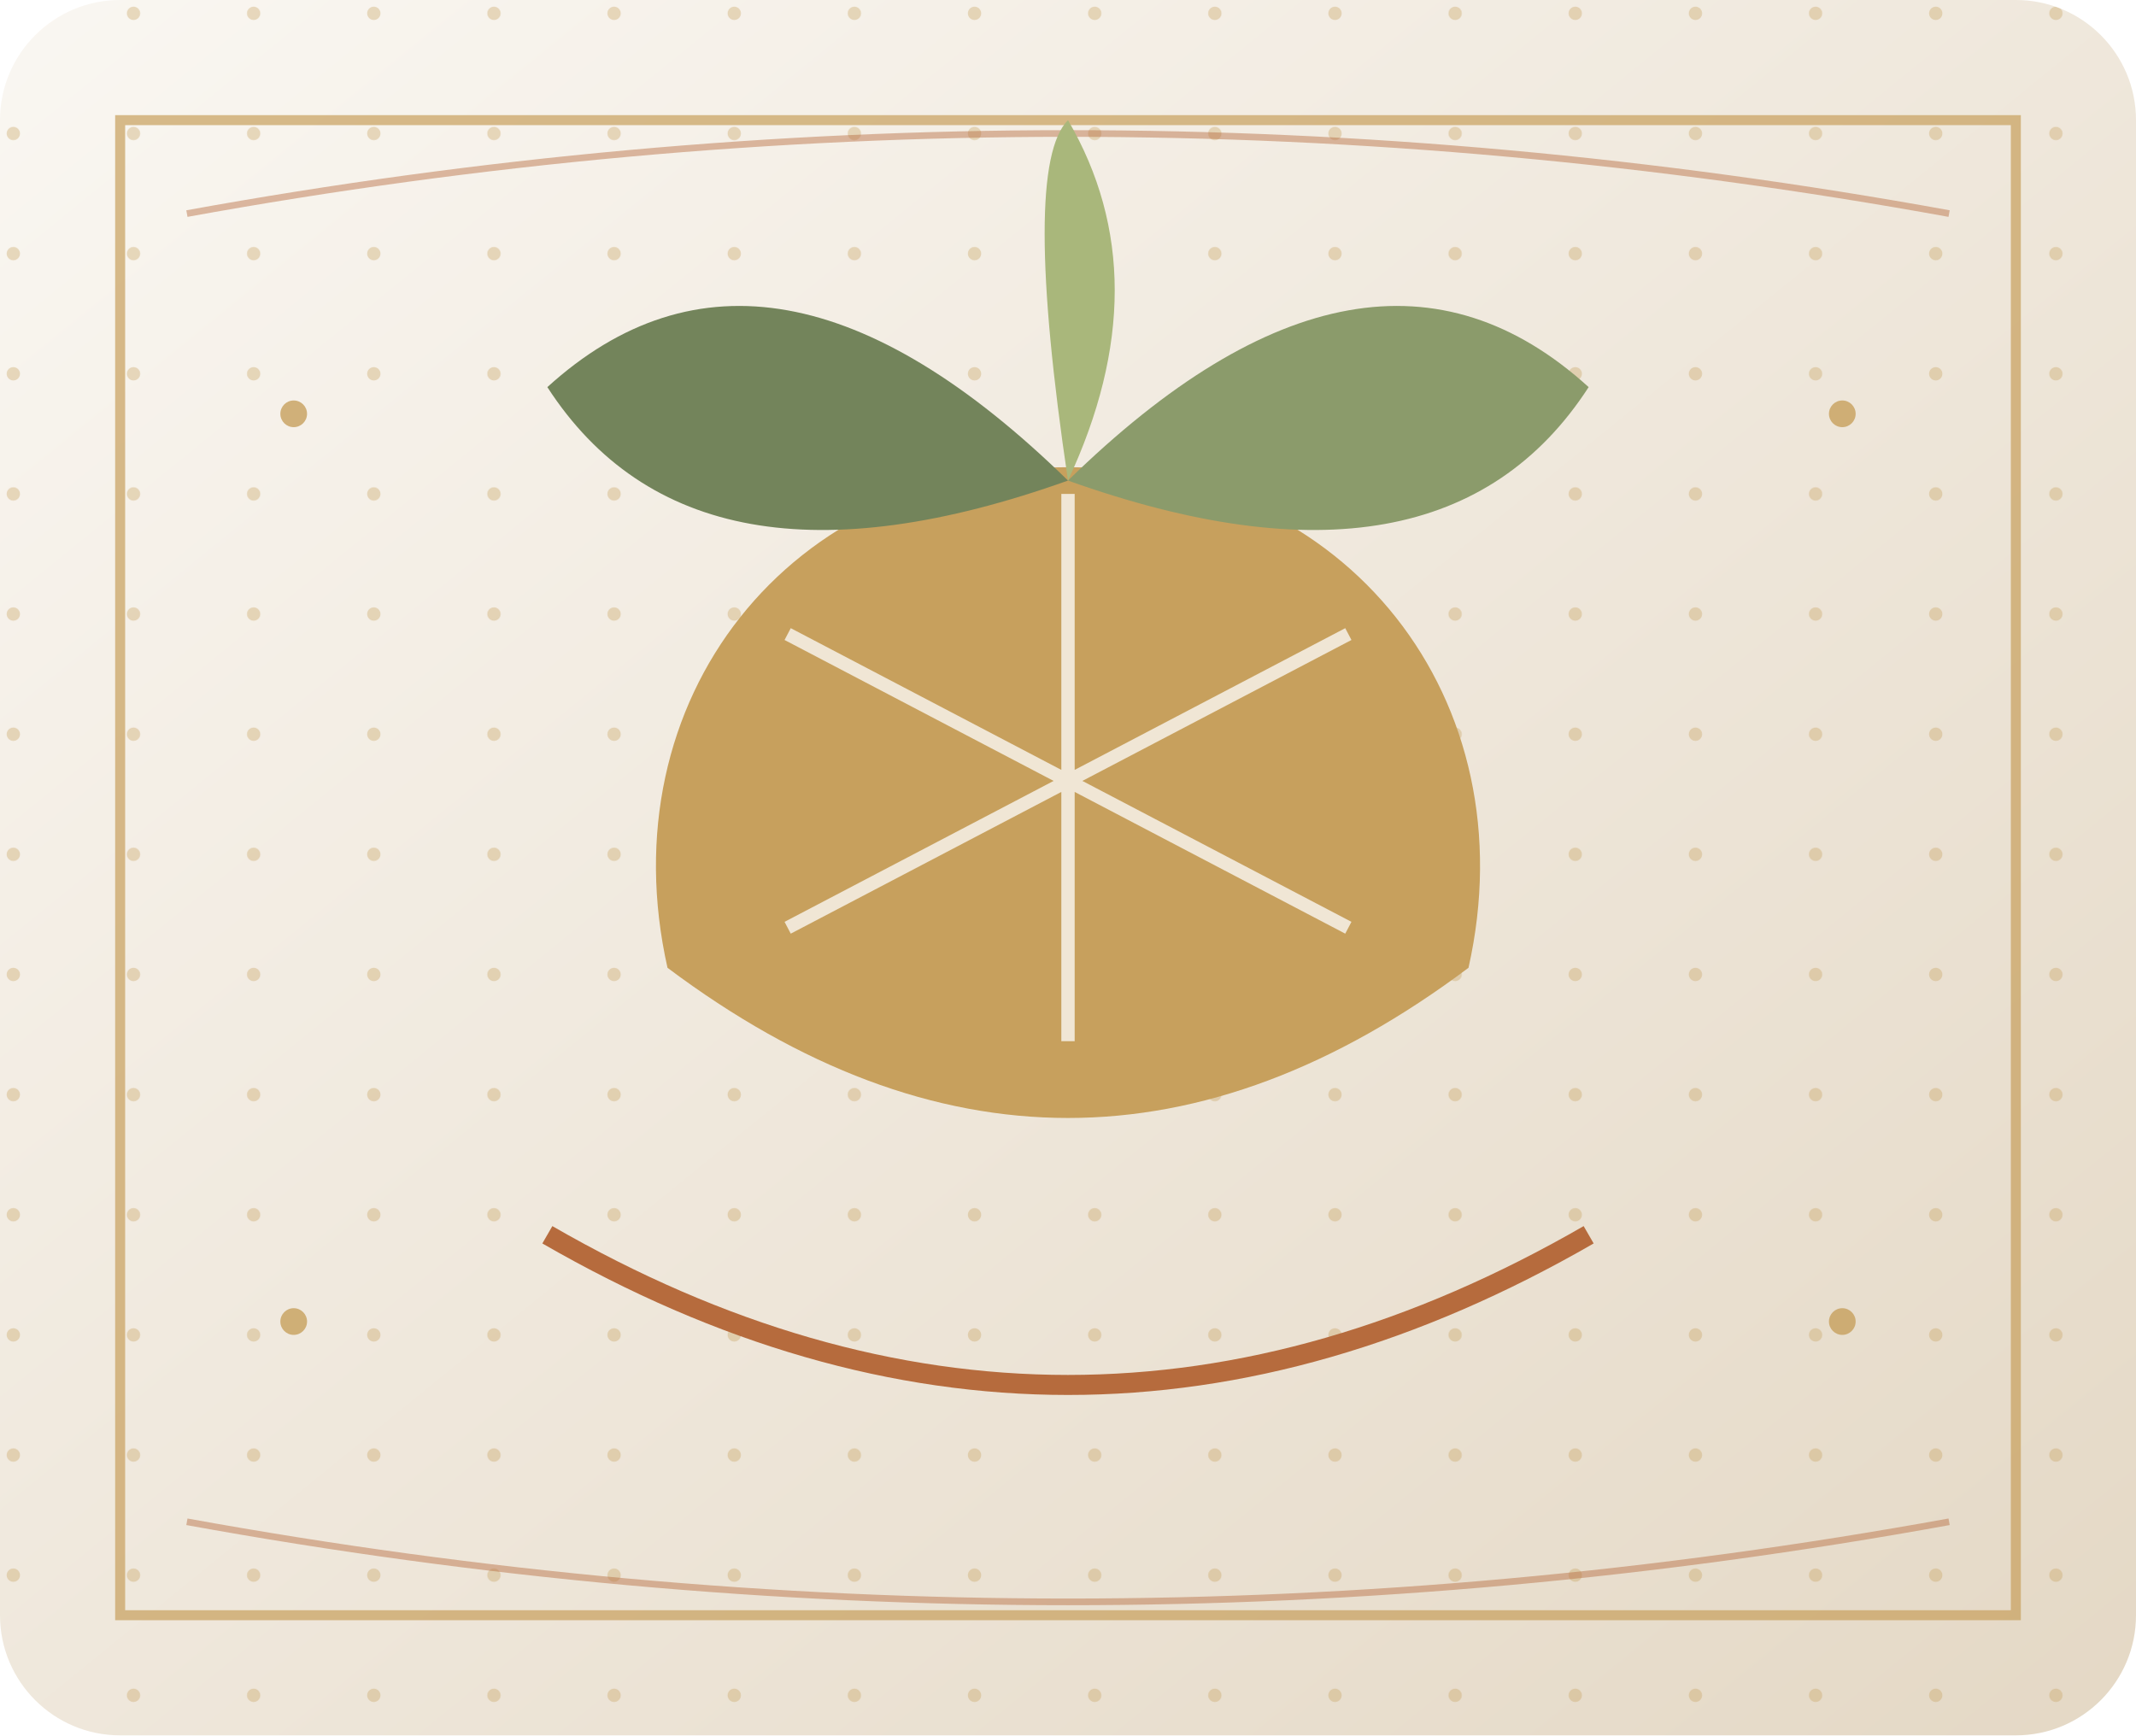
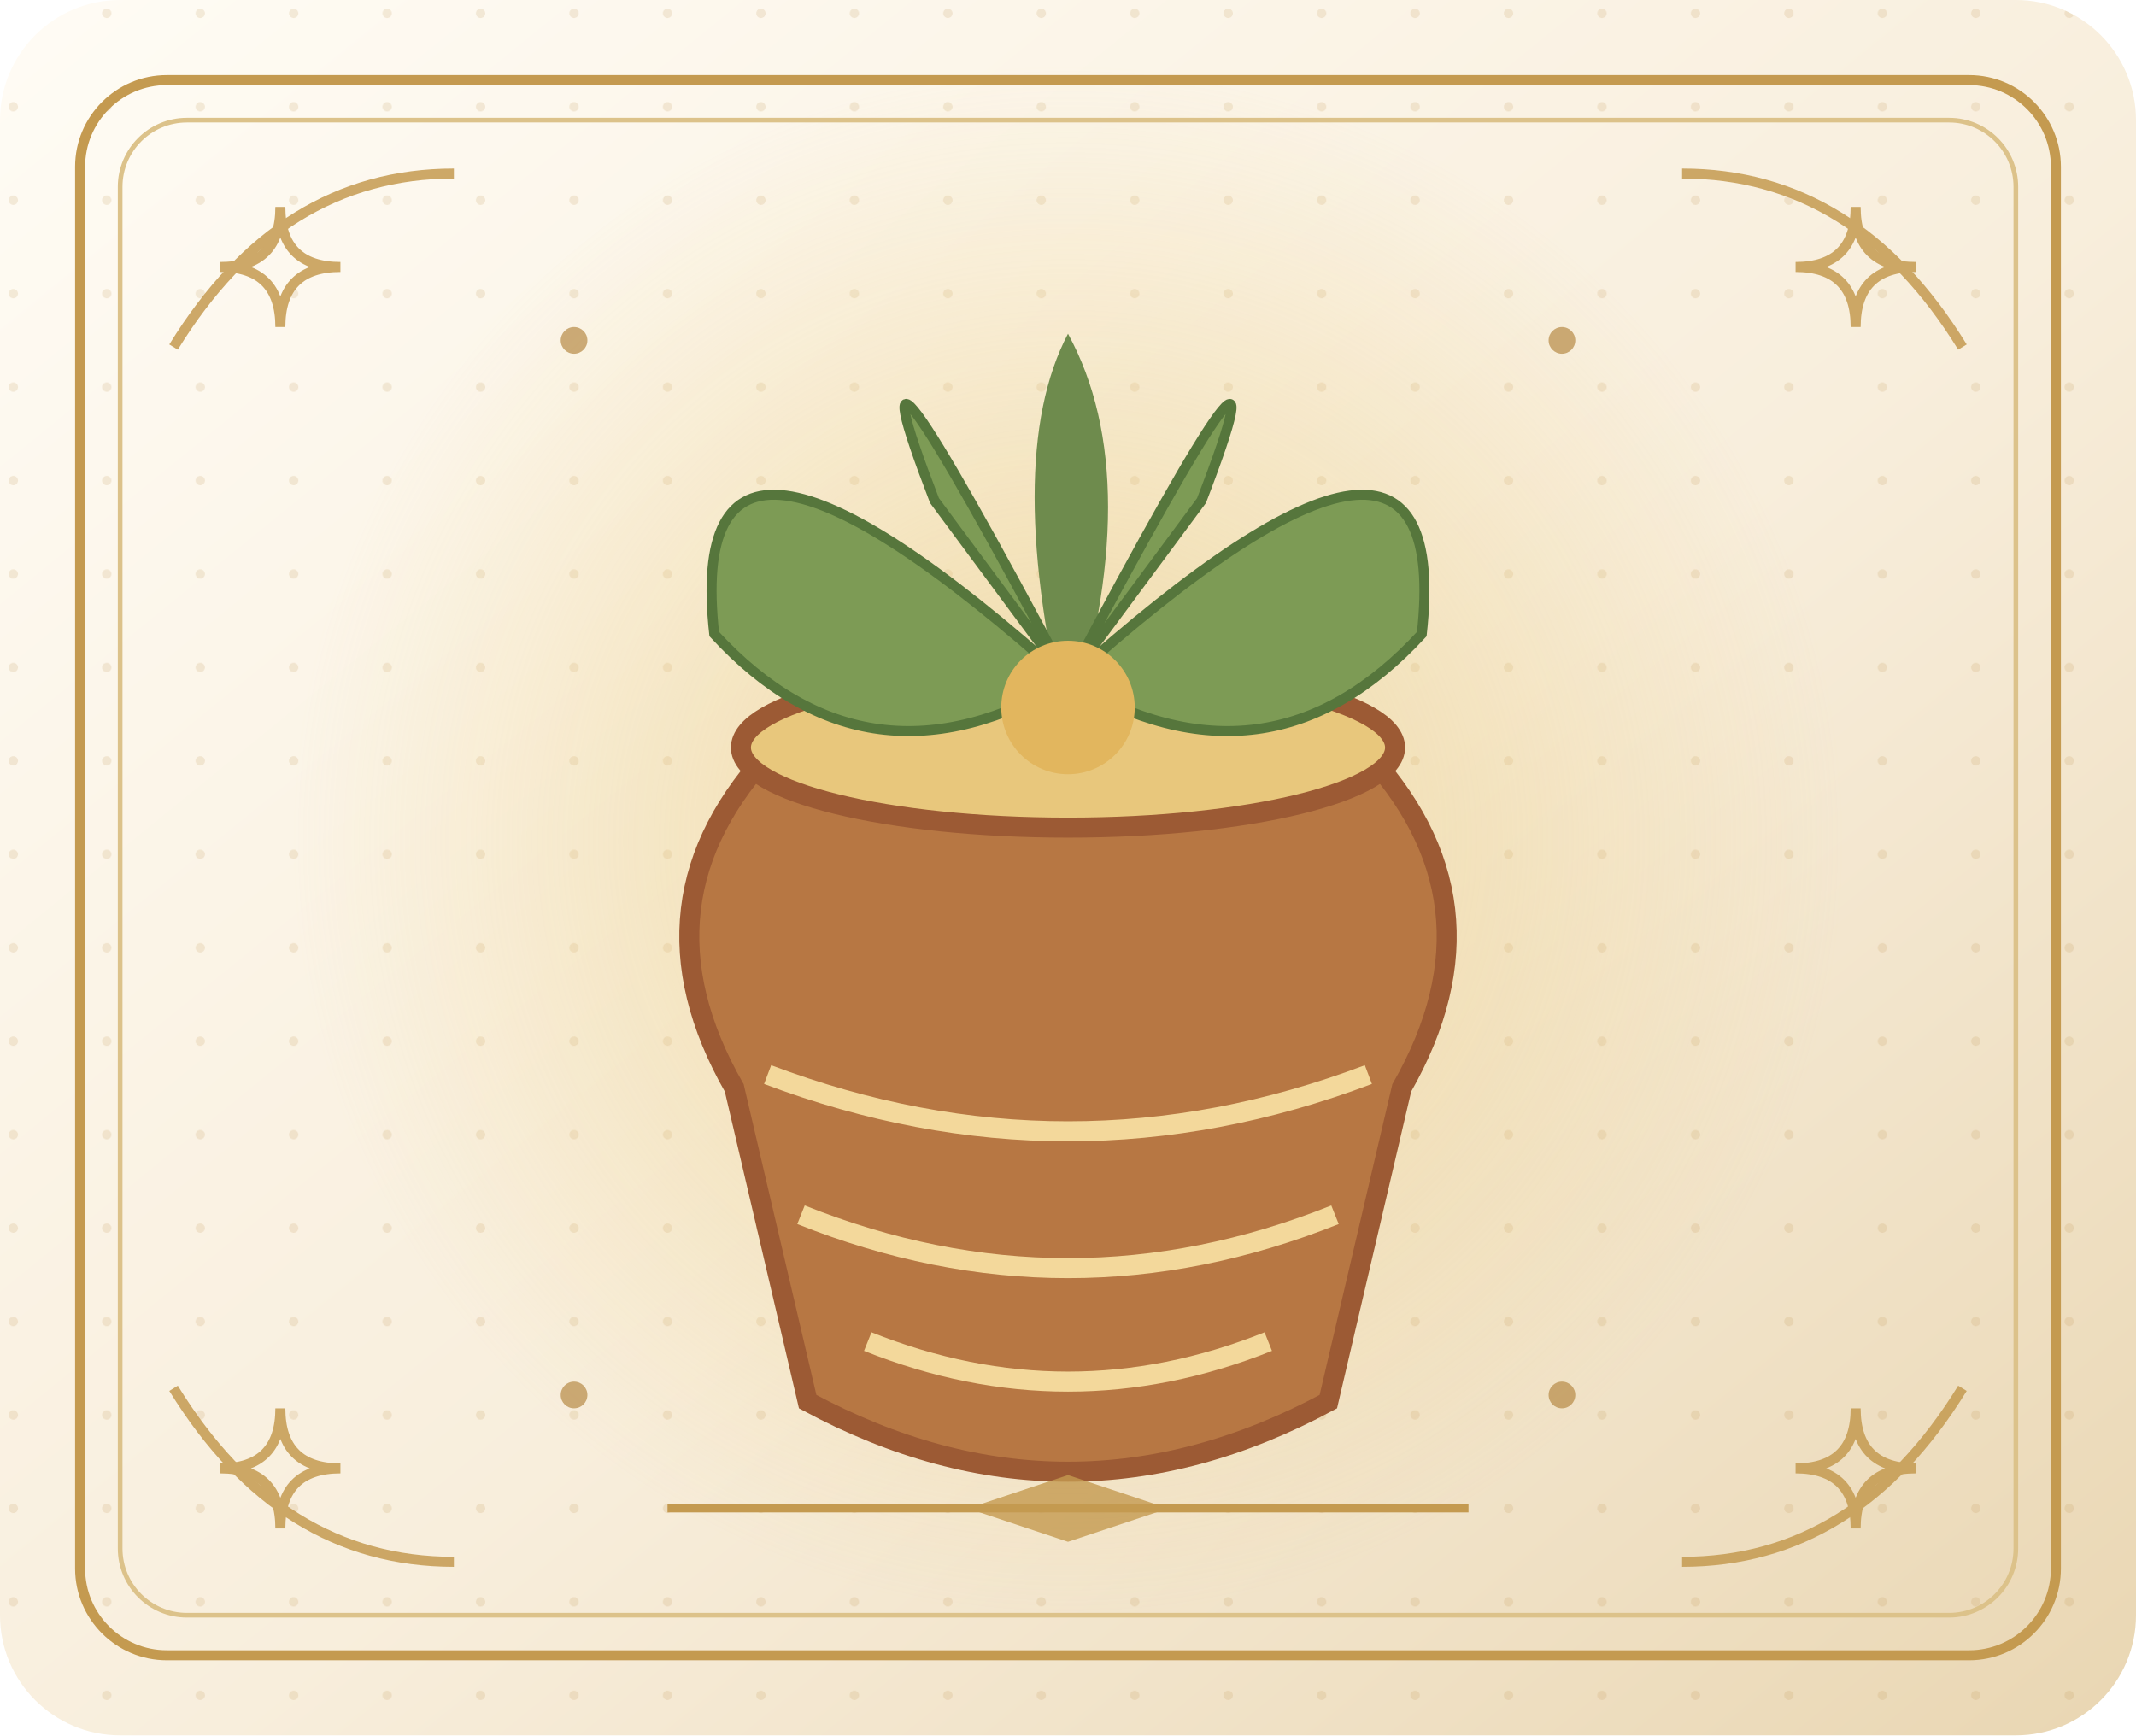
- <svg xmlns="http://www.w3.org/2000/svg" viewBox="0 0 320 260" role="img" aria-label="Ugadi decorative festival artwork">
+ <svg xmlns="http://www.w3.org/2000/svg" viewBox="0 0 320 260" role="img" aria-label="Ugadi premium decorative festival artwork">
  <defs>
-     <linearGradient id="bg" x1="0" y1="0" x2="1" y2="1">
-       <stop stop-color="#FAF7F2" />
-       <stop offset="1" stop-color="#E4D8C5" />
+     <linearGradient id="paper" x1="0" y1="0" x2="1" y2="1">
+       <stop stop-color="#FFFCF5" />
+       <stop offset=".55" stop-color="#F8EEDC" />
+       <stop offset="1" stop-color="#E9D6B2" />
    </linearGradient>
-     <pattern id="dots" width="18" height="18" patternUnits="userSpaceOnUse">
-       <circle cx="2" cy="2" r="1" fill="#C7A05D" opacity=".35" />
+     <radialGradient id="glow">
+       <stop stop-color="#E9C979" stop-opacity=".6" />
+       <stop offset="1" stop-color="#E9C979" stop-opacity="0" />
+     </radialGradient>
+     <pattern id="grain" width="14" height="14" patternUnits="userSpaceOnUse">
+       <circle cx="2" cy="2" r=".7" fill="#B98A46" opacity=".16" />
    </pattern>
  </defs>
-   <rect width="320" height="260" rx="18" fill="url(#bg)" />
-   <rect width="320" height="260" rx="18" fill="url(#dots)" />
-   <path d="M18 18 H302 V242 H18Z" fill="none" stroke="#C7A05D" stroke-width="1.5" opacity=".7" />
-   <path d="M28 32 Q160 8 292 32 M28 228 Q160 252 292 228" fill="none" stroke="#B66B3D" stroke-width="1" opacity=".45" />
-   <path d="M160 70 C118 70 91 105 100 145 Q160 190 220 145 C229 105 202 70 160 70Z" fill="#C7A05D" />
-   <path d="M160 74 L160 156 M118 95 L202 139 M202 95 L118 139" stroke="#FAF7F2" stroke-width="2" opacity=".8" />
-   <path d="M160 72 Q115 28 82 58 Q104 92 160 72Z" fill="#73845B" />
-   <path d="M160 72 Q205 28 238 58 Q216 92 160 72Z" fill="#8B9B6B" />
-   <path d="M160 72 Q153 25 160 18 Q174 42 160 72Z" fill="#A9B77B" />
-   <path d="M82 185 Q160 230 238 185" fill="none" stroke="#B66B3D" stroke-width="3" />
-   <g fill="#C7A05D" opacity=".8">
-     <circle cx="44" cy="62" r="2" />
-     <circle cx="276" cy="62" r="2" />
-     <circle cx="44" cy="198" r="2" />
-     <circle cx="276" cy="198" r="2" />
+   <rect width="320" height="260" rx="18" fill="url(#paper)" />
+   <rect width="320" height="260" rx="18" fill="url(#grain)" />
+   <circle cx="160" cy="126" r="116" fill="url(#glow)" />
+   <rect x="12" y="12" width="296" height="236" rx="13" fill="none" stroke="#C49A50" stroke-width="1.5" />
+   <rect x="18" y="18" width="284" height="224" rx="10" fill="none" stroke="#DCC28A" stroke-width=".7" />
+   <g fill="none" stroke="#C49A50" stroke-width="1.5" opacity=".85">
+     <path d="M26 52Q42 26 68 26M252 26Q278 26 294 52M26 208Q42 234 68 234M252 234Q278 234 294 208" />
+     <path d="M33 40q9 0 9 9q0-9 9-9q-9 0-9-9q0 9-9 9M269 40q9 0 9 9q0-9 9-9q-9 0-9-9q0 9-9 9M33 220q9 0 9 9q0-9 9-9q-9 0-9-9q0 9-9 9M269 220q9 0 9 9q0-9 9-9q-9 0-9-9q0 9-9 9" />
  </g>
+   <g fill="#B68A46" opacity=".7">
+     <circle cx="86" cy="51" r="2" />
+     <circle cx="234" cy="51" r="2" />
+     <circle cx="86" cy="209" r="2" />
+     <circle cx="234" cy="209" r="2" />
+   </g>
+   <g transform="translate(160 155)">
+     <path d="M-50 8Q-66-20-44-43Q0-62 44-43Q66-20 50 8L39 55Q0 76-39 55Z" fill="#B77743" stroke="#9C5A34" stroke-width="3" />
+     <path d="M-45 6Q0 23 45 6M-40 27Q0 43 40 27M-30 46Q0 58 30 46" fill="none" stroke="#F3D89B" stroke-width="3" />
+     <ellipse cy="-43" rx="49" ry="12" fill="#E8C77C" stroke="#9C5A34" stroke-width="3" />
+     <path d="M0-45Q-10-86 0-105Q12-83 0-45" fill="#6E8B4D" />
+     <g fill="#7D9B55" stroke="#56763C" stroke-width="1.5">
+       <path d="M0-53Q-58-105-53-60Q-30-35 0-53Z" />
+       <path d="M0-53Q58-105 53-60Q30-35 0-53Z" />
+       <path d="M0-53Q-35-119-20-80L0-53Z" />
+       <path d="M0-53Q35-119 20-80L0-53Z" />
+     </g>
+     <circle cy="-49" r="10" fill="#E2B65E" />
+   </g>
+   <path d="M100 226H220" stroke="#C49A50" stroke-width="1.2" />
+   <path d="M145 226l15-5 15 5-15 5Z" fill="#C49A50" opacity=".8" />
</svg>
